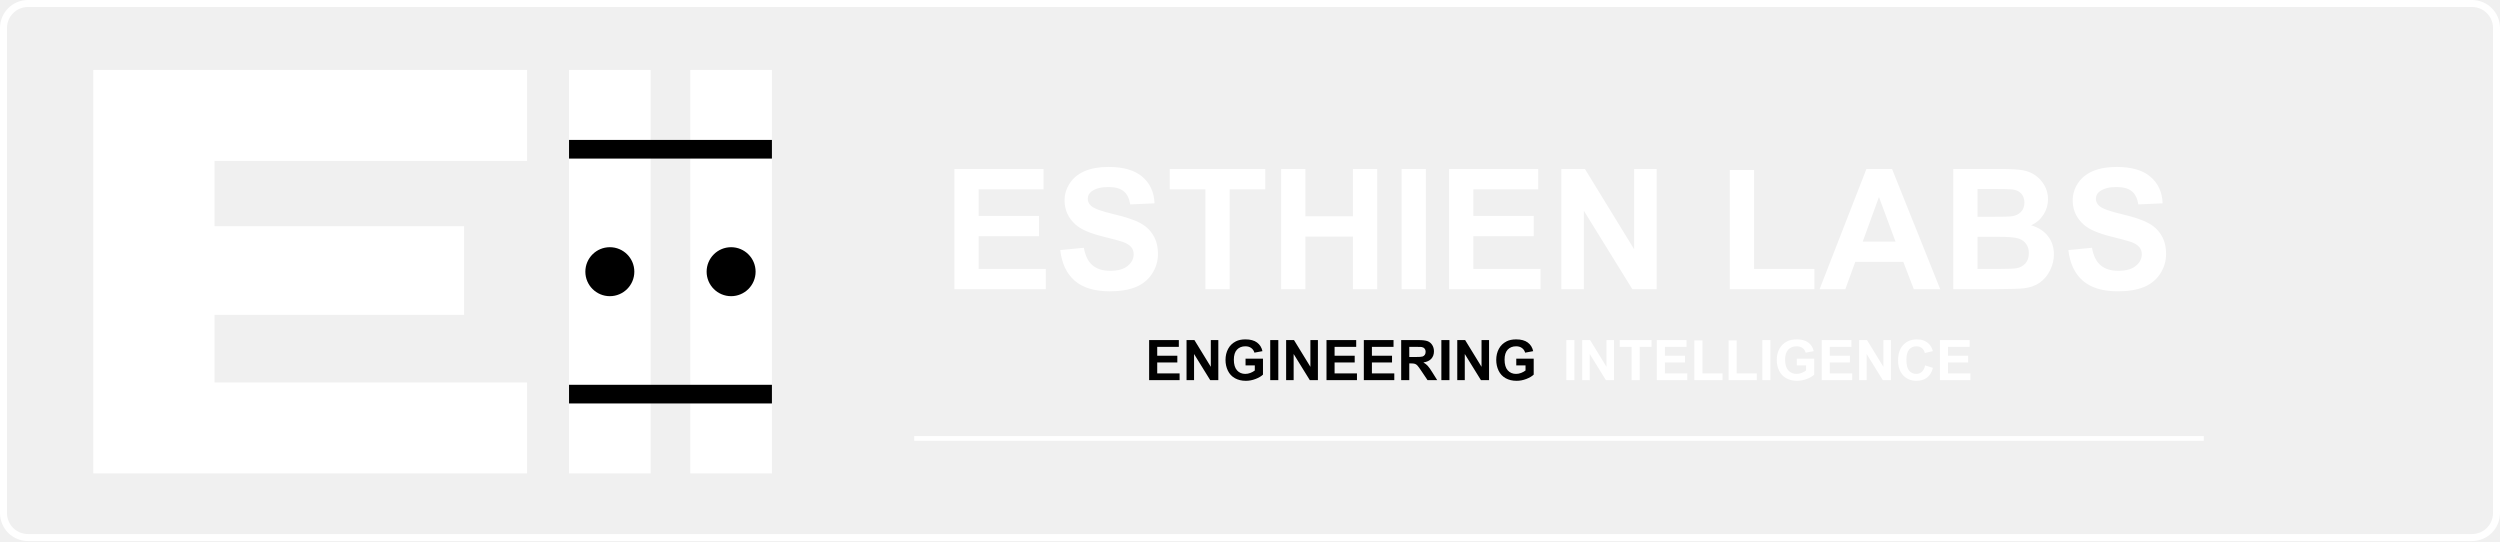
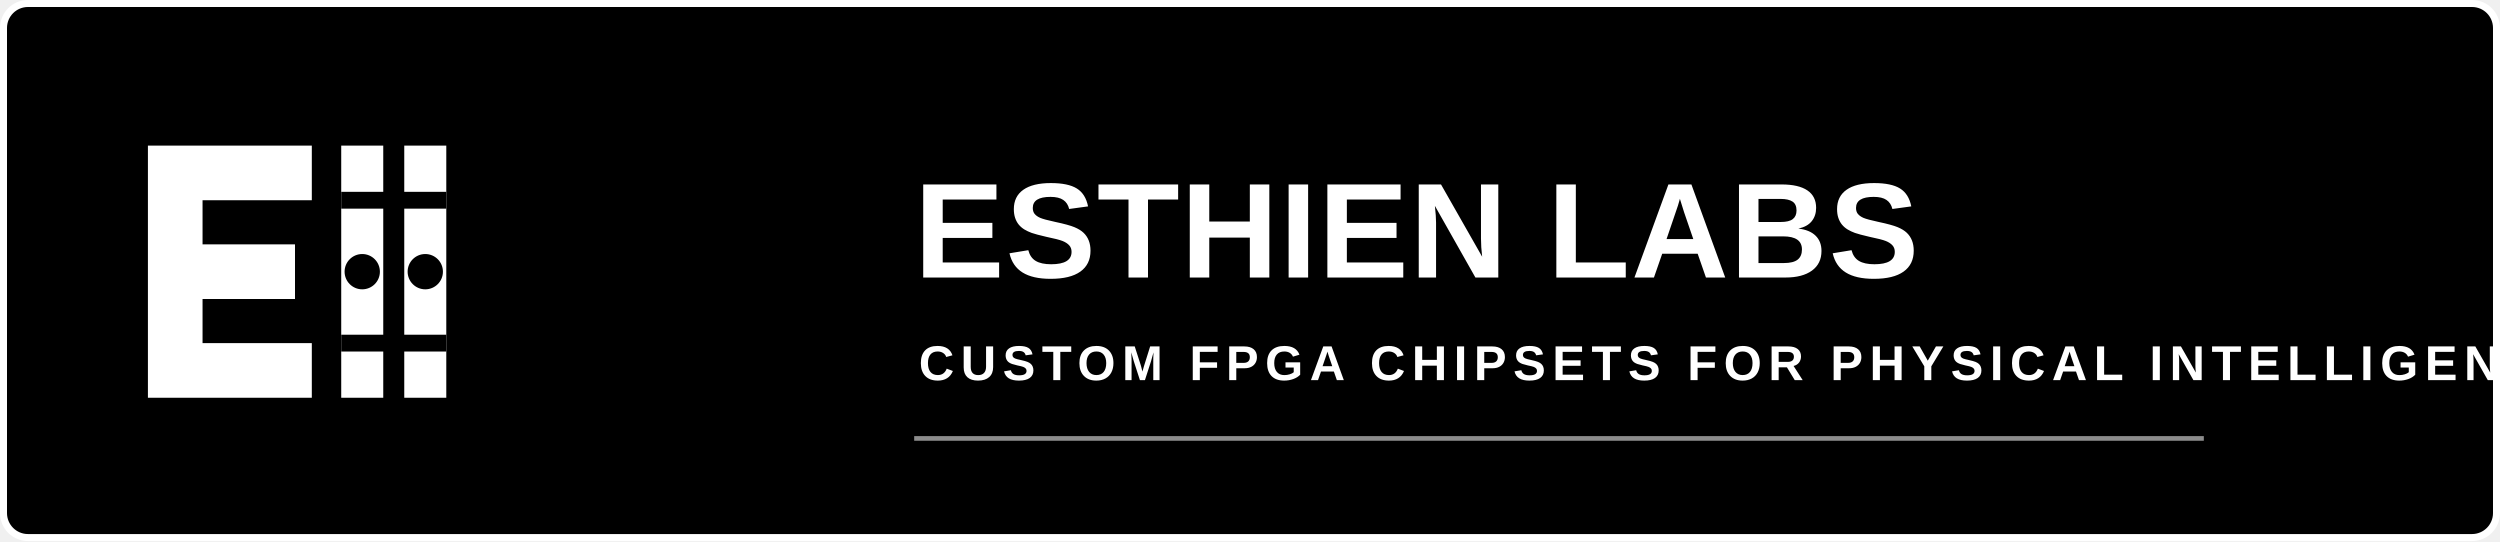
- <svg xmlns="http://www.w3.org/2000/svg" width="1072" height="232" viewBox="0 0 1072 232" fill="none">
-   <path d="M12 1.5H1060C1065.8 1.5 1070.5 6.201 1070.5 12V220C1070.5 225.799 1065.8 230.5 1060 230.5H12C6.201 230.5 1.5 225.799 1.5 220V12C1.5 6.201 6.201 1.5 12 1.5Z" stroke="white" stroke-width="3" />
-   <path d="M40 30H226V69H92V97H199V135H92V164H226V203H40V30Z" fill="white" />
-   <path d="M244 30H279V203H244V30ZM296 30H331V203H296V30Z" fill="white" />
-   <path d="M244 64H331M244 169H331" stroke="black" stroke-width="8" />
-   <path d="M261.5 127C267.299 127 272 122.299 272 116.5C272 110.701 267.299 106 261.5 106C255.701 106 251 110.701 251 116.5C251 122.299 255.701 127 261.5 127Z" fill="black" />
-   <path d="M313.5 127C319.299 127 324 122.299 324 116.5C324 110.701 319.299 106 313.5 106C307.701 106 303 110.701 303 116.5C303 122.299 307.701 127 313.5 127Z" fill="black" />
-   <path d="M409.238 124V72.461H447.453V81.18H419.645V92.606H445.52V101.289H419.645V115.316H448.438V124H409.238ZM454.625 107.23L464.75 106.246C465.359 109.645 466.59 112.141 468.441 113.734C470.316 115.328 472.836 116.125 476 116.125C479.352 116.125 481.871 115.422 483.559 114.016C485.27 112.586 486.125 110.922 486.125 109.023C486.125 107.805 485.762 106.773 485.035 105.93C484.332 105.062 483.09 104.312 481.309 103.68C480.09 103.258 477.312 102.508 472.977 101.43C467.398 100.047 463.484 98.348 461.234 96.332C458.07 93.496 456.488 90.039 456.488 85.961C456.488 83.336 457.227 80.887 458.703 78.613C460.203 76.316 462.348 74.57 465.137 73.375C467.949 72.18 471.336 71.582 475.297 71.582C481.766 71.582 486.629 73 489.887 75.836C493.168 78.672 494.891 82.457 495.055 87.191L484.648 87.648C484.203 85 483.242 83.102 481.766 81.953C480.312 80.781 478.121 80.195 475.191 80.195C472.168 80.195 469.801 80.816 468.09 82.059C466.988 82.856 466.438 83.922 466.438 85.258C466.438 86.477 466.953 87.519 467.984 88.387C469.297 89.488 472.484 90.637 477.547 91.832C482.609 93.027 486.348 94.269 488.762 95.559C491.199 96.824 493.098 98.57 494.457 100.797C495.84 103 496.531 105.73 496.531 108.988C496.531 111.941 495.711 114.707 494.07 117.285C492.43 119.863 490.109 121.785 487.109 123.051C484.109 124.293 480.371 124.914 475.895 124.914C469.379 124.914 464.375 123.414 460.883 120.414C457.391 117.391 455.305 112.996 454.625 107.23ZM516.887 124V81.18H501.594V72.461H542.551V81.18H527.293V124H516.887ZM549.336 124V72.461H559.742V92.746H580.133V72.461H590.539V124H580.133V101.465H559.742V124H549.336ZM601.016 124V72.461H611.422V124H601.016ZM621.371 124V72.461H659.586V81.18H631.777V92.606H657.652V101.289H631.777V115.316H660.57V124H621.371ZM669.5 124V72.461H679.625L700.719 106.879V72.461H710.387V124H699.945L679.168 90.391V124H669.5ZM741.746 124V72.883H752.152V115.316H778.027V124H741.746ZM831.957 124H820.637L816.137 112.293H795.535L791.281 124H780.242L800.316 72.461H811.32L831.957 124ZM812.797 103.609L805.695 84.484L798.734 103.609H812.797ZM837.547 72.461H858.148C862.227 72.461 865.262 72.637 867.254 72.988C869.27 73.316 871.062 74.019 872.633 75.098C874.227 76.176 875.551 77.617 876.605 79.422C877.66 81.203 878.188 83.207 878.188 85.434C878.188 87.848 877.531 90.062 876.219 92.078C874.93 94.094 873.172 95.606 870.945 96.613C874.086 97.527 876.5 99.086 878.188 101.289C879.875 103.492 880.719 106.082 880.719 109.059C880.719 111.402 880.168 113.688 879.066 115.914C877.988 118.117 876.5 119.887 874.602 121.223C872.727 122.535 870.406 123.344 867.641 123.648C865.906 123.836 861.723 123.953 855.09 124H837.547V72.461ZM847.953 81.039V92.957H854.773C858.828 92.957 861.348 92.898 862.332 92.781C864.113 92.57 865.508 91.961 866.516 90.953C867.547 89.922 868.062 88.574 868.062 86.91C868.062 85.316 867.617 84.027 866.727 83.043C865.859 82.035 864.559 81.426 862.824 81.215C861.793 81.098 858.828 81.039 853.93 81.039H847.953ZM847.953 101.535V115.316H857.586C861.336 115.316 863.715 115.211 864.723 115C866.27 114.719 867.523 114.039 868.484 112.961C869.469 111.859 869.961 110.395 869.961 108.566C869.961 107.02 869.586 105.707 868.836 104.629C868.086 103.551 866.996 102.766 865.566 102.273C864.16 101.781 861.09 101.535 856.355 101.535H847.953ZM886.906 107.23L897.031 106.246C897.641 109.645 898.871 112.141 900.723 113.734C902.598 115.328 905.117 116.125 908.281 116.125C911.633 116.125 914.152 115.422 915.84 114.016C917.551 112.586 918.406 110.922 918.406 109.023C918.406 107.805 918.043 106.773 917.316 105.93C916.613 105.062 915.371 104.312 913.59 103.68C912.371 103.258 909.594 102.508 905.258 101.43C899.68 100.047 895.766 98.348 893.516 96.332C890.352 93.496 888.77 90.039 888.77 85.961C888.77 83.336 889.508 80.887 890.984 78.613C892.484 76.316 894.629 74.57 897.418 73.375C900.23 72.18 903.617 71.582 907.578 71.582C914.047 71.582 918.91 73 922.168 75.836C925.449 78.672 927.172 82.457 927.336 87.191L916.93 87.648C916.484 85 915.523 83.102 914.047 81.953C912.594 80.781 910.402 80.195 907.473 80.195C904.449 80.195 902.082 80.816 900.371 82.059C899.27 82.856 898.719 83.922 898.719 85.258C898.719 86.477 899.234 87.519 900.266 88.387C901.578 89.488 904.766 90.637 909.828 91.832C914.891 93.027 918.629 94.269 921.043 95.559C923.48 96.824 925.379 98.57 926.738 100.797C928.121 103 928.812 105.73 928.812 108.988C928.812 111.941 927.992 114.707 926.352 117.285C924.711 119.863 922.391 121.785 919.391 123.051C916.391 124.293 912.652 124.914 908.176 124.914C901.66 124.914 896.656 123.414 893.164 120.414C889.672 117.391 887.586 112.996 886.906 107.23Z" fill="white" />
-   <path d="M492.746 163V145.82H505.484V148.727H496.215V152.535H504.84V155.43H496.215V160.105H505.812V163H492.746ZM508.789 163V145.82H512.164L519.195 157.293V145.82H522.418V163H518.938L512.012 151.797V163H508.789ZM534.09 156.684V153.789H541.566V160.633C540.84 161.336 539.785 161.957 538.402 162.496C537.027 163.027 535.633 163.293 534.219 163.293C532.422 163.293 530.855 162.918 529.52 162.168C528.184 161.41 527.18 160.332 526.508 158.934C525.836 157.527 525.5 156 525.5 154.352C525.5 152.562 525.875 150.973 526.625 149.582C527.375 148.191 528.473 147.125 529.918 146.383C531.02 145.812 532.391 145.527 534.031 145.527C536.164 145.527 537.828 145.977 539.023 146.875C540.227 147.766 541 149 541.344 150.578L537.898 151.223C537.656 150.379 537.199 149.715 536.527 149.23C535.863 148.738 535.031 148.492 534.031 148.492C532.516 148.492 531.309 148.973 530.41 149.934C529.52 150.895 529.074 152.32 529.074 154.211C529.074 156.25 529.527 157.781 530.434 158.805C531.34 159.82 532.527 160.328 533.996 160.328C534.723 160.328 535.449 160.188 536.176 159.906C536.91 159.617 537.539 159.27 538.062 158.863V156.684H534.09ZM544.672 163V145.82H548.141V163H544.672ZM551.492 163V145.82H554.867L561.898 157.293V145.82H565.121V163H561.641L554.715 151.797V163H551.492ZM568.801 163V145.82H581.539V148.727H572.27V152.535H580.895V155.43H572.27V160.105H581.867V163H568.801ZM584.809 163V145.82H597.547V148.727H588.277V152.535H596.902V155.43H588.277V160.105H597.875V163H584.809ZM600.828 163V145.82H608.129C609.965 145.82 611.297 145.977 612.125 146.289C612.961 146.594 613.629 147.141 614.129 147.93C614.629 148.719 614.879 149.621 614.879 150.637C614.879 151.926 614.5 152.992 613.742 153.836C612.984 154.672 611.852 155.199 610.344 155.418C611.094 155.855 611.711 156.336 612.195 156.859C612.688 157.383 613.348 158.312 614.176 159.648L616.273 163H612.125L609.617 159.262C608.727 157.926 608.117 157.086 607.789 156.742C607.461 156.391 607.113 156.152 606.746 156.027C606.379 155.895 605.797 155.828 605 155.828H604.297V163H600.828ZM604.297 153.086H606.863C608.527 153.086 609.566 153.016 609.98 152.875C610.395 152.734 610.719 152.492 610.953 152.148C611.188 151.805 611.305 151.375 611.305 150.859C611.305 150.281 611.148 149.816 610.836 149.465C610.531 149.105 610.098 148.879 609.535 148.785C609.254 148.746 608.41 148.727 607.004 148.727H604.297V153.086ZM618.055 163V145.82H621.523V163H618.055ZM624.875 163V145.82H628.25L635.281 157.293V145.82H638.504V163H635.023L628.098 151.797V163H624.875ZM650.176 156.684V153.789H657.652V160.633C656.926 161.336 655.871 161.957 654.488 162.496C653.113 163.027 651.719 163.293 650.305 163.293C648.508 163.293 646.941 162.918 645.605 162.168C644.27 161.41 643.266 160.332 642.594 158.934C641.922 157.527 641.586 156 641.586 154.352C641.586 152.562 641.961 150.973 642.711 149.582C643.461 148.191 644.559 147.125 646.004 146.383C647.105 145.812 648.477 145.527 650.117 145.527C652.25 145.527 653.914 145.977 655.109 146.875C656.312 147.766 657.086 149 657.43 150.578L653.984 151.223C653.742 150.379 653.285 149.715 652.613 149.23C651.949 148.738 651.117 148.492 650.117 148.492C648.602 148.492 647.395 148.973 646.496 149.934C645.605 150.895 645.16 152.32 645.16 154.211C645.16 156.25 645.613 157.781 646.52 158.805C647.426 159.82 648.613 160.328 650.082 160.328C650.809 160.328 651.535 160.188 652.262 159.906C652.996 159.617 653.625 159.27 654.148 158.863V156.684H650.176Z" fill="black" />
-   <path d="M671.641 163V145.82H675.109V163H671.641ZM678.461 163V145.82H681.836L688.867 157.293V145.82H692.09V163H688.609L681.684 151.797V163H678.461ZM699.637 163V148.727H694.539V145.82H708.191V148.727H703.105V163H699.637ZM710.441 163V145.82H723.18V148.727H713.91V152.535H722.535V155.43H713.91V160.105H723.508V163H710.441ZM726.543 163V145.961H730.012V160.105H738.637V163H726.543ZM741.215 163V145.961H744.684V160.105H753.309V163H741.215ZM755.688 163V145.82H759.156V163H755.688ZM770.465 156.684V153.789H777.941V160.633C777.215 161.336 776.16 161.957 774.777 162.496C773.402 163.027 772.008 163.293 770.594 163.293C768.797 163.293 767.23 162.918 765.895 162.168C764.559 161.41 763.555 160.332 762.883 158.934C762.211 157.527 761.875 156 761.875 154.352C761.875 152.562 762.25 150.973 763 149.582C763.75 148.191 764.848 147.125 766.293 146.383C767.395 145.812 768.766 145.527 770.406 145.527C772.539 145.527 774.203 145.977 775.398 146.875C776.602 147.766 777.375 149 777.719 150.578L774.273 151.223C774.031 150.379 773.574 149.715 772.902 149.23C772.238 148.738 771.406 148.492 770.406 148.492C768.891 148.492 767.684 148.973 766.785 149.934C765.895 150.895 765.449 152.32 765.449 154.211C765.449 156.25 765.902 157.781 766.809 158.805C767.715 159.82 768.902 160.328 770.371 160.328C771.098 160.328 771.824 160.188 772.551 159.906C773.285 159.617 773.914 159.27 774.438 158.863V156.684H770.465ZM781.152 163V145.82H793.891V148.727H784.621V152.535H793.246V155.43H784.621V160.105H794.219V163H781.152ZM797.195 163V145.82H800.57L807.602 157.293V145.82H810.824V163H807.344L800.418 151.797V163H797.195ZM825.496 156.684L828.859 157.75C828.344 159.625 827.484 161.02 826.281 161.934C825.086 162.84 823.566 163.293 821.723 163.293C819.441 163.293 817.566 162.516 816.098 160.961C814.629 159.398 813.895 157.266 813.895 154.562C813.895 151.703 814.633 149.484 816.109 147.906C817.586 146.32 819.527 145.527 821.934 145.527C824.035 145.527 825.742 146.148 827.055 147.391C827.836 148.125 828.422 149.18 828.812 150.555L825.379 151.375C825.176 150.484 824.75 149.781 824.102 149.266C823.461 148.75 822.68 148.492 821.758 148.492C820.484 148.492 819.449 148.949 818.652 149.863C817.863 150.777 817.469 152.258 817.469 154.305C817.469 156.477 817.859 158.023 818.641 158.945C819.422 159.867 820.438 160.328 821.688 160.328C822.609 160.328 823.402 160.035 824.066 159.449C824.73 158.863 825.207 157.941 825.496 156.684ZM831.848 163V145.82H844.586V148.727H835.316V152.535H843.941V155.43H835.316V160.105H844.914V163H831.848Z" fill="white" />
-   <path d="M392 188H945" stroke="white" stroke-width="2" />
+ <svg xmlns="http://www.w3.org/2000/svg" width="1072" height="232" viewBox="0 0 1072 232" fill="none" role="img" aria-label="Esthien Labs horizontal logo">
+   <rect x="1.5" y="1.5" width="1069" height="229" rx="10.5" fill="#000000" stroke="#FFFFFF" stroke-width="3" />
+   <g transform="translate(40 30) scale(1.802)">
+     <path d="M13 18H26V78H13V18Z M26 18H52V31H26V18Z M26 41.5H48V54.5H26V41.5Z M26 65H52V78H26V65Z" fill="#FFFFFF" />
+     <path d="M59 18H69V78H59V18Z" fill="#FFFFFF" />
+     <path d="M74 18H84V78H74V18Z" fill="#FFFFFF" />
+     <path d="M59 31H84M59 65H84" stroke="#000000" stroke-width="4" />
+     <circle cx="64" cy="48" r="4.2" fill="#000000" />
+     <circle cx="79" cy="48" r="4.2" fill="#000000" />
+   </g>
+   <text x="392" y="119" fill="#FFFFFF" font-family="Arial Black, Arial, Helvetica, sans-serif" font-size="58" font-weight="900" letter-spacing="0.5">ESTHIEN LABS</text>
+   <text x="394" y="163" fill="#FFFFFF" font-family="Arial, Helvetica, sans-serif" font-size="21" font-weight="700" letter-spacing="2.8">CUSTOM FPGA CHIPSETS FOR PHYSICAL INTELLIGENCE</text>
+   <path d="M392 188H945" stroke="#FFFFFF" stroke-width="2" opacity="0.55" />
</svg>
